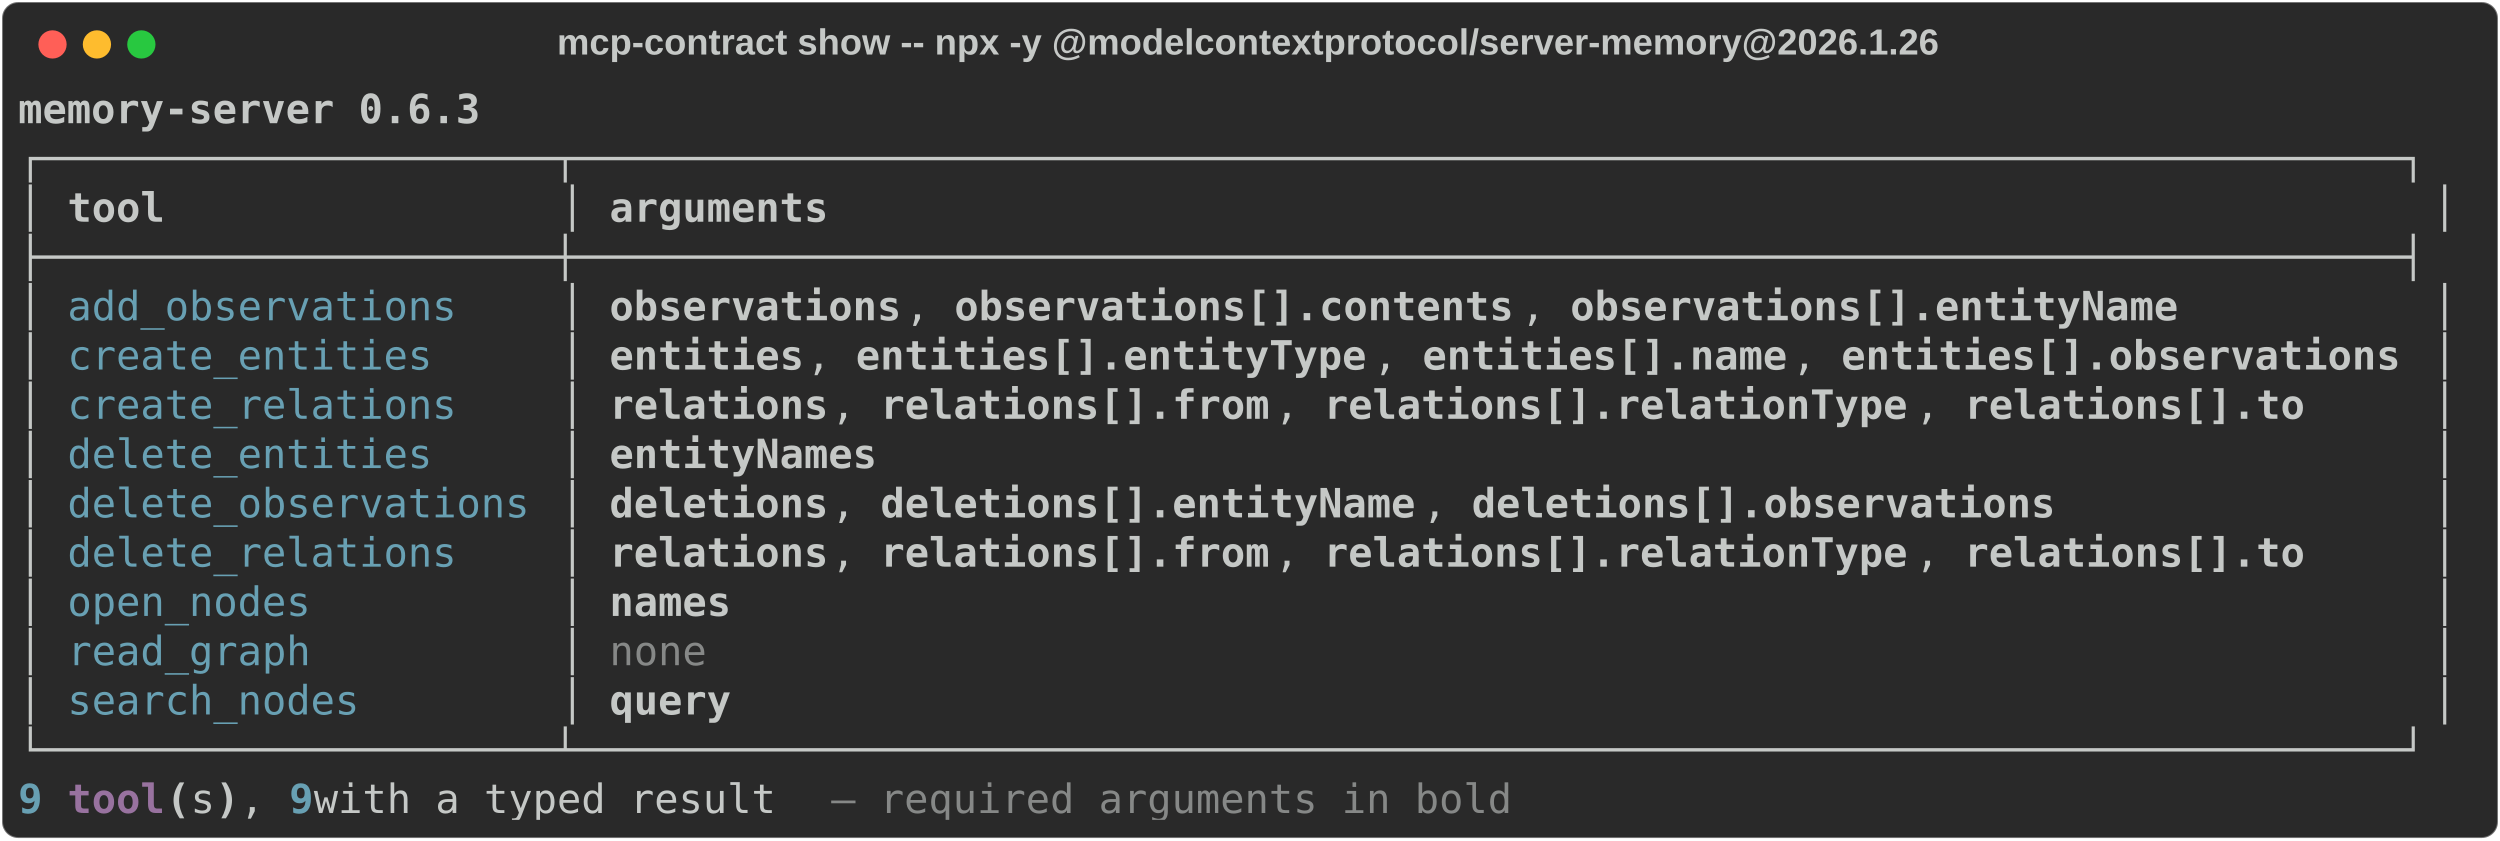
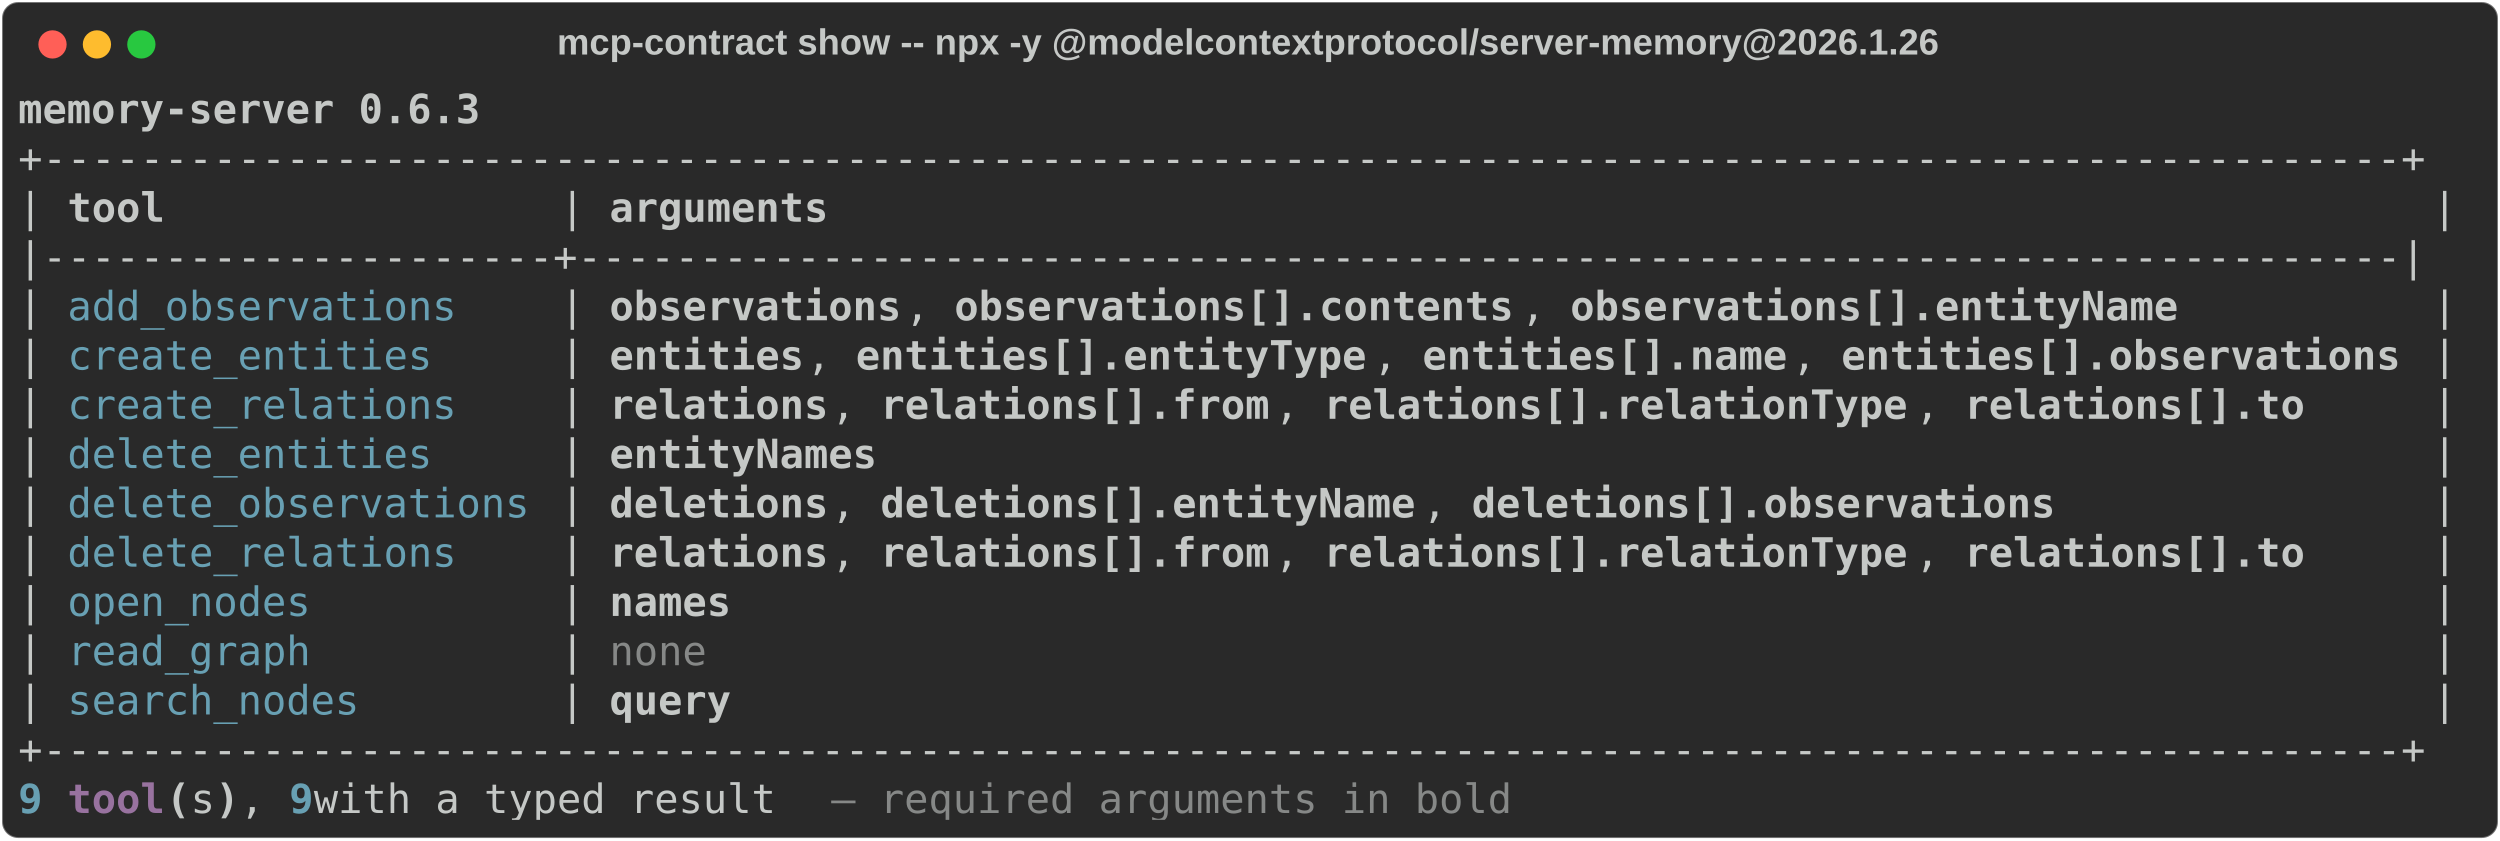
<svg xmlns="http://www.w3.org/2000/svg" class="rich-terminal" viewBox="0 0 1238 416.0">
  <style>

    
    

-     .terminal-292992823-matrix {
+     .terminal-3241834448-matrix {
        font-family: Fira Code, monospace;
        font-size: 20px;
        line-height: 24.4px;
        font-variant-east-asian: full-width;
    }

-     .terminal-292992823-title {
+     .terminal-3241834448-title {
        font-size: 18px;
        font-weight: bold;
        font-family: arial;
    }

-     .terminal-292992823-r1 { fill: #c5c8c6;font-weight: bold }
- .terminal-292992823-r2 { fill: #c5c8c6 }
- .terminal-292992823-r3 { fill: #68a0b3 }
- .terminal-292992823-r4 { fill: #868887 }
- .terminal-292992823-r5 { fill: #68a0b3;font-weight: bold }
- .terminal-292992823-r6 { fill: #98729f;font-weight: bold }
+     .terminal-3241834448-r1 { fill: #c5c8c6;font-weight: bold }
+ .terminal-3241834448-r2 { fill: #c5c8c6 }
+ .terminal-3241834448-r3 { fill: #68a0b3 }
+ .terminal-3241834448-r4 { fill: #868887 }
+ .terminal-3241834448-r5 { fill: #68a0b3;font-weight: bold }
+ .terminal-3241834448-r6 { fill: #98729f;font-weight: bold }
    </style>
  <defs>
-     <clipPath id="terminal-292992823-clip-terminal">
+     <clipPath id="terminal-3241834448-clip-terminal">
      <rect x="0" y="0" width="1219.0" height="365.0" />
    </clipPath>
-     <clipPath id="terminal-292992823-line-0">
+     <clipPath id="terminal-3241834448-line-0">
      <rect x="0" y="1.5" width="1220" height="24.65" />
    </clipPath>
-     <clipPath id="terminal-292992823-line-1">
+     <clipPath id="terminal-3241834448-line-1">
      <rect x="0" y="25.9" width="1220" height="24.65" />
    </clipPath>
-     <clipPath id="terminal-292992823-line-2">
+     <clipPath id="terminal-3241834448-line-2">
      <rect x="0" y="50.3" width="1220" height="24.65" />
    </clipPath>
-     <clipPath id="terminal-292992823-line-3">
+     <clipPath id="terminal-3241834448-line-3">
      <rect x="0" y="74.7" width="1220" height="24.65" />
    </clipPath>
-     <clipPath id="terminal-292992823-line-4">
+     <clipPath id="terminal-3241834448-line-4">
      <rect x="0" y="99.1" width="1220" height="24.65" />
    </clipPath>
-     <clipPath id="terminal-292992823-line-5">
+     <clipPath id="terminal-3241834448-line-5">
      <rect x="0" y="123.5" width="1220" height="24.65" />
    </clipPath>
-     <clipPath id="terminal-292992823-line-6">
+     <clipPath id="terminal-3241834448-line-6">
      <rect x="0" y="147.9" width="1220" height="24.65" />
    </clipPath>
-     <clipPath id="terminal-292992823-line-7">
+     <clipPath id="terminal-3241834448-line-7">
      <rect x="0" y="172.3" width="1220" height="24.65" />
    </clipPath>
-     <clipPath id="terminal-292992823-line-8">
+     <clipPath id="terminal-3241834448-line-8">
      <rect x="0" y="196.7" width="1220" height="24.65" />
    </clipPath>
-     <clipPath id="terminal-292992823-line-9">
+     <clipPath id="terminal-3241834448-line-9">
      <rect x="0" y="221.1" width="1220" height="24.65" />
    </clipPath>
-     <clipPath id="terminal-292992823-line-10">
+     <clipPath id="terminal-3241834448-line-10">
      <rect x="0" y="245.5" width="1220" height="24.65" />
    </clipPath>
-     <clipPath id="terminal-292992823-line-11">
+     <clipPath id="terminal-3241834448-line-11">
      <rect x="0" y="269.9" width="1220" height="24.65" />
    </clipPath>
-     <clipPath id="terminal-292992823-line-12">
+     <clipPath id="terminal-3241834448-line-12">
      <rect x="0" y="294.3" width="1220" height="24.65" />
    </clipPath>
-     <clipPath id="terminal-292992823-line-13">
+     <clipPath id="terminal-3241834448-line-13">
      <rect x="0" y="318.7" width="1220" height="24.65" />
    </clipPath>
  </defs>
  <rect fill="#292929" stroke="rgba(255,255,255,0.35)" stroke-width="1" x="1" y="1" width="1236" height="414" rx="8" />
-   <text class="terminal-292992823-title" fill="#c5c8c6" text-anchor="middle" x="618" y="27">mcp-contract show -- npx -y @modelcontextprotocol/server-memory@2026.1.26</text>
+   <text class="terminal-3241834448-title" fill="#c5c8c6" text-anchor="middle" x="618" y="27">mcp-contract show -- npx -y @modelcontextprotocol/server-memory@2026.1.26</text>
  <g transform="translate(26,22)">
    <circle cx="0" cy="0" r="7" fill="#ff5f57" />
    <circle cx="22" cy="0" r="7" fill="#febc2e" />
    <circle cx="44" cy="0" r="7" fill="#28c840" />
  </g>
-   <g transform="translate(9, 41)" clip-path="url(#terminal-292992823-clip-terminal)">
-     <g class="terminal-292992823-matrix">
-       <text class="terminal-292992823-r1" x="0" y="20" textLength="231.8" clip-path="url(#terminal-292992823-line-0)">memory-server 0.6.3</text>
-       <text class="terminal-292992823-r2" x="1220" y="20" textLength="12.2" clip-path="url(#terminal-292992823-line-0)">
- </text>
-       <text class="terminal-292992823-r2" x="0" y="44.4" textLength="1207.8" clip-path="url(#terminal-292992823-line-1)">┌─────────────────────┬───────────────────────────────────────────────────────────────────────────┐</text>
-       <text class="terminal-292992823-r2" x="1220" y="44.4" textLength="12.2" clip-path="url(#terminal-292992823-line-1)">
- </text>
-       <text class="terminal-292992823-r2" x="0" y="68.8" textLength="12.2" clip-path="url(#terminal-292992823-line-2)">│</text>
-       <text class="terminal-292992823-r1" x="24.4" y="68.8" textLength="231.8" clip-path="url(#terminal-292992823-line-2)">tool               </text>
-       <text class="terminal-292992823-r2" x="268.4" y="68.8" textLength="12.2" clip-path="url(#terminal-292992823-line-2)">│</text>
-       <text class="terminal-292992823-r1" x="292.8" y="68.8" textLength="890.6" clip-path="url(#terminal-292992823-line-2)">arguments                                                                </text>
-       <text class="terminal-292992823-r2" x="1195.6" y="68.8" textLength="12.2" clip-path="url(#terminal-292992823-line-2)">│</text>
-       <text class="terminal-292992823-r2" x="1220" y="68.8" textLength="12.2" clip-path="url(#terminal-292992823-line-2)">
- </text>
-       <text class="terminal-292992823-r2" x="0" y="93.2" textLength="1207.8" clip-path="url(#terminal-292992823-line-3)">├─────────────────────┼───────────────────────────────────────────────────────────────────────────┤</text>
-       <text class="terminal-292992823-r2" x="1220" y="93.2" textLength="12.2" clip-path="url(#terminal-292992823-line-3)">
- </text>
-       <text class="terminal-292992823-r2" x="0" y="117.6" textLength="12.2" clip-path="url(#terminal-292992823-line-4)">│</text>
-       <text class="terminal-292992823-r3" x="24.4" y="117.6" textLength="231.8" clip-path="url(#terminal-292992823-line-4)">add_observations   </text>
-       <text class="terminal-292992823-r2" x="268.4" y="117.6" textLength="12.2" clip-path="url(#terminal-292992823-line-4)">│</text>
-       <text class="terminal-292992823-r1" x="292.8" y="117.6" textLength="146.4" clip-path="url(#terminal-292992823-line-4)">observations</text>
-       <text class="terminal-292992823-r2" x="439.2" y="117.6" textLength="24.4" clip-path="url(#terminal-292992823-line-4)">, </text>
-       <text class="terminal-292992823-r1" x="463.6" y="117.6" textLength="280.6" clip-path="url(#terminal-292992823-line-4)">observations[].contents</text>
-       <text class="terminal-292992823-r2" x="744.2" y="117.6" textLength="24.4" clip-path="url(#terminal-292992823-line-4)">, </text>
-       <text class="terminal-292992823-r1" x="768.6" y="117.6" textLength="305" clip-path="url(#terminal-292992823-line-4)">observations[].entityName</text>
-       <text class="terminal-292992823-r2" x="1195.6" y="117.6" textLength="12.2" clip-path="url(#terminal-292992823-line-4)">│</text>
-       <text class="terminal-292992823-r2" x="1220" y="117.6" textLength="12.2" clip-path="url(#terminal-292992823-line-4)">
- </text>
-       <text class="terminal-292992823-r2" x="0" y="142" textLength="12.2" clip-path="url(#terminal-292992823-line-5)">│</text>
-       <text class="terminal-292992823-r3" x="24.4" y="142" textLength="231.8" clip-path="url(#terminal-292992823-line-5)">create_entities    </text>
-       <text class="terminal-292992823-r2" x="268.4" y="142" textLength="12.2" clip-path="url(#terminal-292992823-line-5)">│</text>
-       <text class="terminal-292992823-r1" x="292.8" y="142" textLength="97.6" clip-path="url(#terminal-292992823-line-5)">entities</text>
-       <text class="terminal-292992823-r2" x="390.4" y="142" textLength="24.4" clip-path="url(#terminal-292992823-line-5)">, </text>
-       <text class="terminal-292992823-r1" x="414.8" y="142" textLength="256.2" clip-path="url(#terminal-292992823-line-5)">entities[].entityType</text>
-       <text class="terminal-292992823-r2" x="671" y="142" textLength="24.4" clip-path="url(#terminal-292992823-line-5)">, </text>
-       <text class="terminal-292992823-r1" x="695.4" y="142" textLength="183" clip-path="url(#terminal-292992823-line-5)">entities[].name</text>
-       <text class="terminal-292992823-r2" x="878.4" y="142" textLength="24.4" clip-path="url(#terminal-292992823-line-5)">, </text>
-       <text class="terminal-292992823-r1" x="902.8" y="142" textLength="280.6" clip-path="url(#terminal-292992823-line-5)">entities[].observations</text>
-       <text class="terminal-292992823-r2" x="1195.6" y="142" textLength="12.2" clip-path="url(#terminal-292992823-line-5)">│</text>
-       <text class="terminal-292992823-r2" x="1220" y="142" textLength="12.2" clip-path="url(#terminal-292992823-line-5)">
- </text>
-       <text class="terminal-292992823-r2" x="0" y="166.4" textLength="12.2" clip-path="url(#terminal-292992823-line-6)">│</text>
-       <text class="terminal-292992823-r3" x="24.4" y="166.4" textLength="231.8" clip-path="url(#terminal-292992823-line-6)">create_relations   </text>
-       <text class="terminal-292992823-r2" x="268.4" y="166.4" textLength="12.2" clip-path="url(#terminal-292992823-line-6)">│</text>
-       <text class="terminal-292992823-r1" x="292.8" y="166.4" textLength="109.8" clip-path="url(#terminal-292992823-line-6)">relations</text>
-       <text class="terminal-292992823-r2" x="402.6" y="166.4" textLength="24.4" clip-path="url(#terminal-292992823-line-6)">, </text>
-       <text class="terminal-292992823-r1" x="427" y="166.4" textLength="195.2" clip-path="url(#terminal-292992823-line-6)">relations[].from</text>
-       <text class="terminal-292992823-r2" x="622.2" y="166.4" textLength="24.4" clip-path="url(#terminal-292992823-line-6)">, </text>
-       <text class="terminal-292992823-r1" x="646.6" y="166.4" textLength="292.8" clip-path="url(#terminal-292992823-line-6)">relations[].relationType</text>
-       <text class="terminal-292992823-r2" x="939.4" y="166.4" textLength="24.4" clip-path="url(#terminal-292992823-line-6)">, </text>
-       <text class="terminal-292992823-r1" x="963.8" y="166.4" textLength="170.8" clip-path="url(#terminal-292992823-line-6)">relations[].to</text>
-       <text class="terminal-292992823-r2" x="1195.6" y="166.4" textLength="12.2" clip-path="url(#terminal-292992823-line-6)">│</text>
-       <text class="terminal-292992823-r2" x="1220" y="166.4" textLength="12.2" clip-path="url(#terminal-292992823-line-6)">
- </text>
-       <text class="terminal-292992823-r2" x="0" y="190.8" textLength="12.2" clip-path="url(#terminal-292992823-line-7)">│</text>
-       <text class="terminal-292992823-r3" x="24.4" y="190.8" textLength="231.8" clip-path="url(#terminal-292992823-line-7)">delete_entities    </text>
-       <text class="terminal-292992823-r2" x="268.4" y="190.8" textLength="12.2" clip-path="url(#terminal-292992823-line-7)">│</text>
-       <text class="terminal-292992823-r1" x="292.8" y="190.8" textLength="134.2" clip-path="url(#terminal-292992823-line-7)">entityNames</text>
-       <text class="terminal-292992823-r2" x="1195.6" y="190.8" textLength="12.2" clip-path="url(#terminal-292992823-line-7)">│</text>
-       <text class="terminal-292992823-r2" x="1220" y="190.8" textLength="12.2" clip-path="url(#terminal-292992823-line-7)">
- </text>
-       <text class="terminal-292992823-r2" x="0" y="215.2" textLength="12.2" clip-path="url(#terminal-292992823-line-8)">│</text>
-       <text class="terminal-292992823-r3" x="24.4" y="215.2" textLength="231.8" clip-path="url(#terminal-292992823-line-8)">delete_observations</text>
-       <text class="terminal-292992823-r2" x="268.4" y="215.2" textLength="12.2" clip-path="url(#terminal-292992823-line-8)">│</text>
-       <text class="terminal-292992823-r1" x="292.8" y="215.2" textLength="109.8" clip-path="url(#terminal-292992823-line-8)">deletions</text>
-       <text class="terminal-292992823-r2" x="402.6" y="215.2" textLength="24.4" clip-path="url(#terminal-292992823-line-8)">, </text>
-       <text class="terminal-292992823-r1" x="427" y="215.2" textLength="268.4" clip-path="url(#terminal-292992823-line-8)">deletions[].entityName</text>
-       <text class="terminal-292992823-r2" x="695.4" y="215.2" textLength="24.4" clip-path="url(#terminal-292992823-line-8)">, </text>
-       <text class="terminal-292992823-r1" x="719.8" y="215.2" textLength="292.8" clip-path="url(#terminal-292992823-line-8)">deletions[].observations</text>
-       <text class="terminal-292992823-r2" x="1195.6" y="215.2" textLength="12.2" clip-path="url(#terminal-292992823-line-8)">│</text>
-       <text class="terminal-292992823-r2" x="1220" y="215.2" textLength="12.2" clip-path="url(#terminal-292992823-line-8)">
- </text>
-       <text class="terminal-292992823-r2" x="0" y="239.6" textLength="12.2" clip-path="url(#terminal-292992823-line-9)">│</text>
-       <text class="terminal-292992823-r3" x="24.4" y="239.6" textLength="231.8" clip-path="url(#terminal-292992823-line-9)">delete_relations   </text>
-       <text class="terminal-292992823-r2" x="268.4" y="239.6" textLength="12.2" clip-path="url(#terminal-292992823-line-9)">│</text>
-       <text class="terminal-292992823-r1" x="292.8" y="239.6" textLength="109.8" clip-path="url(#terminal-292992823-line-9)">relations</text>
-       <text class="terminal-292992823-r2" x="402.6" y="239.6" textLength="24.4" clip-path="url(#terminal-292992823-line-9)">, </text>
-       <text class="terminal-292992823-r1" x="427" y="239.6" textLength="195.2" clip-path="url(#terminal-292992823-line-9)">relations[].from</text>
-       <text class="terminal-292992823-r2" x="622.2" y="239.6" textLength="24.4" clip-path="url(#terminal-292992823-line-9)">, </text>
-       <text class="terminal-292992823-r1" x="646.6" y="239.6" textLength="292.8" clip-path="url(#terminal-292992823-line-9)">relations[].relationType</text>
-       <text class="terminal-292992823-r2" x="939.4" y="239.6" textLength="24.4" clip-path="url(#terminal-292992823-line-9)">, </text>
-       <text class="terminal-292992823-r1" x="963.8" y="239.6" textLength="170.8" clip-path="url(#terminal-292992823-line-9)">relations[].to</text>
-       <text class="terminal-292992823-r2" x="1195.6" y="239.6" textLength="12.2" clip-path="url(#terminal-292992823-line-9)">│</text>
-       <text class="terminal-292992823-r2" x="1220" y="239.6" textLength="12.2" clip-path="url(#terminal-292992823-line-9)">
- </text>
-       <text class="terminal-292992823-r2" x="0" y="264" textLength="12.2" clip-path="url(#terminal-292992823-line-10)">│</text>
-       <text class="terminal-292992823-r3" x="24.4" y="264" textLength="231.8" clip-path="url(#terminal-292992823-line-10)">open_nodes         </text>
-       <text class="terminal-292992823-r2" x="268.4" y="264" textLength="12.2" clip-path="url(#terminal-292992823-line-10)">│</text>
-       <text class="terminal-292992823-r1" x="292.8" y="264" textLength="61" clip-path="url(#terminal-292992823-line-10)">names</text>
-       <text class="terminal-292992823-r2" x="1195.6" y="264" textLength="12.2" clip-path="url(#terminal-292992823-line-10)">│</text>
-       <text class="terminal-292992823-r2" x="1220" y="264" textLength="12.2" clip-path="url(#terminal-292992823-line-10)">
- </text>
-       <text class="terminal-292992823-r2" x="0" y="288.4" textLength="12.2" clip-path="url(#terminal-292992823-line-11)">│</text>
-       <text class="terminal-292992823-r3" x="24.4" y="288.4" textLength="231.8" clip-path="url(#terminal-292992823-line-11)">read_graph         </text>
-       <text class="terminal-292992823-r2" x="268.4" y="288.4" textLength="12.2" clip-path="url(#terminal-292992823-line-11)">│</text>
-       <text class="terminal-292992823-r4" x="292.8" y="288.4" textLength="48.8" clip-path="url(#terminal-292992823-line-11)">none</text>
-       <text class="terminal-292992823-r2" x="1195.6" y="288.4" textLength="12.2" clip-path="url(#terminal-292992823-line-11)">│</text>
-       <text class="terminal-292992823-r2" x="1220" y="288.4" textLength="12.2" clip-path="url(#terminal-292992823-line-11)">
- </text>
-       <text class="terminal-292992823-r2" x="0" y="312.8" textLength="12.2" clip-path="url(#terminal-292992823-line-12)">│</text>
-       <text class="terminal-292992823-r3" x="24.4" y="312.8" textLength="231.8" clip-path="url(#terminal-292992823-line-12)">search_nodes       </text>
-       <text class="terminal-292992823-r2" x="268.4" y="312.8" textLength="12.2" clip-path="url(#terminal-292992823-line-12)">│</text>
-       <text class="terminal-292992823-r1" x="292.8" y="312.8" textLength="61" clip-path="url(#terminal-292992823-line-12)">query</text>
-       <text class="terminal-292992823-r2" x="1195.6" y="312.8" textLength="12.2" clip-path="url(#terminal-292992823-line-12)">│</text>
-       <text class="terminal-292992823-r2" x="1220" y="312.8" textLength="12.2" clip-path="url(#terminal-292992823-line-12)">
- </text>
-       <text class="terminal-292992823-r2" x="0" y="337.2" textLength="1207.8" clip-path="url(#terminal-292992823-line-13)">└─────────────────────┴───────────────────────────────────────────────────────────────────────────┘</text>
-       <text class="terminal-292992823-r2" x="1220" y="337.2" textLength="12.2" clip-path="url(#terminal-292992823-line-13)">
- </text>
-       <text class="terminal-292992823-r5" x="0" y="361.6" textLength="12.2" clip-path="url(#terminal-292992823-line-14)">9</text>
-       <text class="terminal-292992823-r6" x="24.4" y="361.6" textLength="48.8" clip-path="url(#terminal-292992823-line-14)">tool</text>
-       <text class="terminal-292992823-r1" x="73.2" y="361.6" textLength="12.2" clip-path="url(#terminal-292992823-line-14)">(</text>
-       <text class="terminal-292992823-r2" x="85.4" y="361.6" textLength="12.2" clip-path="url(#terminal-292992823-line-14)">s</text>
-       <text class="terminal-292992823-r1" x="97.6" y="361.6" textLength="12.2" clip-path="url(#terminal-292992823-line-14)">)</text>
-       <text class="terminal-292992823-r2" x="109.8" y="361.6" textLength="24.4" clip-path="url(#terminal-292992823-line-14)">, </text>
-       <text class="terminal-292992823-r5" x="134.2" y="361.6" textLength="12.2" clip-path="url(#terminal-292992823-line-14)">9</text>
-       <text class="terminal-292992823-r2" x="146.4" y="361.6" textLength="256.2" clip-path="url(#terminal-292992823-line-14)"> with a typed result </text>
-       <text class="terminal-292992823-r4" x="402.6" y="361.6" textLength="341.6" clip-path="url(#terminal-292992823-line-14)">— required arguments in bold</text>
-       <text class="terminal-292992823-r2" x="1220" y="361.6" textLength="12.2" clip-path="url(#terminal-292992823-line-14)">
+   <g transform="translate(9, 41)" clip-path="url(#terminal-3241834448-clip-terminal)">
+     <g class="terminal-3241834448-matrix">
+       <text class="terminal-3241834448-r1" x="0" y="20" textLength="231.8" clip-path="url(#terminal-3241834448-line-0)">memory-server 0.6.3</text>
+       <text class="terminal-3241834448-r2" x="1220" y="20" textLength="12.2" clip-path="url(#terminal-3241834448-line-0)">
+ </text>
+       <text class="terminal-3241834448-r2" x="0" y="44.4" textLength="1207.8" clip-path="url(#terminal-3241834448-line-1)">+-------------------------------------------------------------------------------------------------+</text>
+       <text class="terminal-3241834448-r2" x="1220" y="44.4" textLength="12.2" clip-path="url(#terminal-3241834448-line-1)">
+ </text>
+       <text class="terminal-3241834448-r2" x="0" y="68.8" textLength="12.2" clip-path="url(#terminal-3241834448-line-2)">|</text>
+       <text class="terminal-3241834448-r1" x="24.4" y="68.8" textLength="231.8" clip-path="url(#terminal-3241834448-line-2)">tool               </text>
+       <text class="terminal-3241834448-r2" x="268.4" y="68.8" textLength="12.2" clip-path="url(#terminal-3241834448-line-2)">|</text>
+       <text class="terminal-3241834448-r1" x="292.8" y="68.8" textLength="890.6" clip-path="url(#terminal-3241834448-line-2)">arguments                                                                </text>
+       <text class="terminal-3241834448-r2" x="1195.6" y="68.8" textLength="12.2" clip-path="url(#terminal-3241834448-line-2)">|</text>
+       <text class="terminal-3241834448-r2" x="1220" y="68.8" textLength="12.2" clip-path="url(#terminal-3241834448-line-2)">
+ </text>
+       <text class="terminal-3241834448-r2" x="0" y="93.2" textLength="1207.8" clip-path="url(#terminal-3241834448-line-3)">|---------------------+---------------------------------------------------------------------------|</text>
+       <text class="terminal-3241834448-r2" x="1220" y="93.2" textLength="12.2" clip-path="url(#terminal-3241834448-line-3)">
+ </text>
+       <text class="terminal-3241834448-r2" x="0" y="117.6" textLength="12.2" clip-path="url(#terminal-3241834448-line-4)">|</text>
+       <text class="terminal-3241834448-r3" x="24.4" y="117.6" textLength="231.8" clip-path="url(#terminal-3241834448-line-4)">add_observations   </text>
+       <text class="terminal-3241834448-r2" x="268.4" y="117.6" textLength="12.2" clip-path="url(#terminal-3241834448-line-4)">|</text>
+       <text class="terminal-3241834448-r1" x="292.8" y="117.6" textLength="146.4" clip-path="url(#terminal-3241834448-line-4)">observations</text>
+       <text class="terminal-3241834448-r2" x="439.2" y="117.6" textLength="24.4" clip-path="url(#terminal-3241834448-line-4)">, </text>
+       <text class="terminal-3241834448-r1" x="463.6" y="117.6" textLength="280.6" clip-path="url(#terminal-3241834448-line-4)">observations[].contents</text>
+       <text class="terminal-3241834448-r2" x="744.2" y="117.6" textLength="24.4" clip-path="url(#terminal-3241834448-line-4)">, </text>
+       <text class="terminal-3241834448-r1" x="768.6" y="117.6" textLength="305" clip-path="url(#terminal-3241834448-line-4)">observations[].entityName</text>
+       <text class="terminal-3241834448-r2" x="1195.6" y="117.6" textLength="12.2" clip-path="url(#terminal-3241834448-line-4)">|</text>
+       <text class="terminal-3241834448-r2" x="1220" y="117.6" textLength="12.2" clip-path="url(#terminal-3241834448-line-4)">
+ </text>
+       <text class="terminal-3241834448-r2" x="0" y="142" textLength="12.2" clip-path="url(#terminal-3241834448-line-5)">|</text>
+       <text class="terminal-3241834448-r3" x="24.4" y="142" textLength="231.8" clip-path="url(#terminal-3241834448-line-5)">create_entities    </text>
+       <text class="terminal-3241834448-r2" x="268.4" y="142" textLength="12.2" clip-path="url(#terminal-3241834448-line-5)">|</text>
+       <text class="terminal-3241834448-r1" x="292.8" y="142" textLength="97.6" clip-path="url(#terminal-3241834448-line-5)">entities</text>
+       <text class="terminal-3241834448-r2" x="390.4" y="142" textLength="24.4" clip-path="url(#terminal-3241834448-line-5)">, </text>
+       <text class="terminal-3241834448-r1" x="414.8" y="142" textLength="256.2" clip-path="url(#terminal-3241834448-line-5)">entities[].entityType</text>
+       <text class="terminal-3241834448-r2" x="671" y="142" textLength="24.4" clip-path="url(#terminal-3241834448-line-5)">, </text>
+       <text class="terminal-3241834448-r1" x="695.4" y="142" textLength="183" clip-path="url(#terminal-3241834448-line-5)">entities[].name</text>
+       <text class="terminal-3241834448-r2" x="878.4" y="142" textLength="24.4" clip-path="url(#terminal-3241834448-line-5)">, </text>
+       <text class="terminal-3241834448-r1" x="902.8" y="142" textLength="280.6" clip-path="url(#terminal-3241834448-line-5)">entities[].observations</text>
+       <text class="terminal-3241834448-r2" x="1195.6" y="142" textLength="12.2" clip-path="url(#terminal-3241834448-line-5)">|</text>
+       <text class="terminal-3241834448-r2" x="1220" y="142" textLength="12.2" clip-path="url(#terminal-3241834448-line-5)">
+ </text>
+       <text class="terminal-3241834448-r2" x="0" y="166.4" textLength="12.2" clip-path="url(#terminal-3241834448-line-6)">|</text>
+       <text class="terminal-3241834448-r3" x="24.4" y="166.4" textLength="231.8" clip-path="url(#terminal-3241834448-line-6)">create_relations   </text>
+       <text class="terminal-3241834448-r2" x="268.4" y="166.4" textLength="12.2" clip-path="url(#terminal-3241834448-line-6)">|</text>
+       <text class="terminal-3241834448-r1" x="292.8" y="166.4" textLength="109.8" clip-path="url(#terminal-3241834448-line-6)">relations</text>
+       <text class="terminal-3241834448-r2" x="402.6" y="166.4" textLength="24.4" clip-path="url(#terminal-3241834448-line-6)">, </text>
+       <text class="terminal-3241834448-r1" x="427" y="166.4" textLength="195.2" clip-path="url(#terminal-3241834448-line-6)">relations[].from</text>
+       <text class="terminal-3241834448-r2" x="622.2" y="166.4" textLength="24.4" clip-path="url(#terminal-3241834448-line-6)">, </text>
+       <text class="terminal-3241834448-r1" x="646.6" y="166.4" textLength="292.8" clip-path="url(#terminal-3241834448-line-6)">relations[].relationType</text>
+       <text class="terminal-3241834448-r2" x="939.4" y="166.4" textLength="24.4" clip-path="url(#terminal-3241834448-line-6)">, </text>
+       <text class="terminal-3241834448-r1" x="963.8" y="166.4" textLength="170.8" clip-path="url(#terminal-3241834448-line-6)">relations[].to</text>
+       <text class="terminal-3241834448-r2" x="1195.6" y="166.4" textLength="12.2" clip-path="url(#terminal-3241834448-line-6)">|</text>
+       <text class="terminal-3241834448-r2" x="1220" y="166.4" textLength="12.2" clip-path="url(#terminal-3241834448-line-6)">
+ </text>
+       <text class="terminal-3241834448-r2" x="0" y="190.8" textLength="12.2" clip-path="url(#terminal-3241834448-line-7)">|</text>
+       <text class="terminal-3241834448-r3" x="24.4" y="190.8" textLength="231.8" clip-path="url(#terminal-3241834448-line-7)">delete_entities    </text>
+       <text class="terminal-3241834448-r2" x="268.4" y="190.8" textLength="12.2" clip-path="url(#terminal-3241834448-line-7)">|</text>
+       <text class="terminal-3241834448-r1" x="292.8" y="190.8" textLength="134.2" clip-path="url(#terminal-3241834448-line-7)">entityNames</text>
+       <text class="terminal-3241834448-r2" x="1195.6" y="190.8" textLength="12.2" clip-path="url(#terminal-3241834448-line-7)">|</text>
+       <text class="terminal-3241834448-r2" x="1220" y="190.8" textLength="12.2" clip-path="url(#terminal-3241834448-line-7)">
+ </text>
+       <text class="terminal-3241834448-r2" x="0" y="215.2" textLength="12.2" clip-path="url(#terminal-3241834448-line-8)">|</text>
+       <text class="terminal-3241834448-r3" x="24.4" y="215.2" textLength="231.8" clip-path="url(#terminal-3241834448-line-8)">delete_observations</text>
+       <text class="terminal-3241834448-r2" x="268.4" y="215.2" textLength="12.2" clip-path="url(#terminal-3241834448-line-8)">|</text>
+       <text class="terminal-3241834448-r1" x="292.8" y="215.2" textLength="109.8" clip-path="url(#terminal-3241834448-line-8)">deletions</text>
+       <text class="terminal-3241834448-r2" x="402.6" y="215.2" textLength="24.4" clip-path="url(#terminal-3241834448-line-8)">, </text>
+       <text class="terminal-3241834448-r1" x="427" y="215.2" textLength="268.4" clip-path="url(#terminal-3241834448-line-8)">deletions[].entityName</text>
+       <text class="terminal-3241834448-r2" x="695.4" y="215.2" textLength="24.4" clip-path="url(#terminal-3241834448-line-8)">, </text>
+       <text class="terminal-3241834448-r1" x="719.8" y="215.2" textLength="292.8" clip-path="url(#terminal-3241834448-line-8)">deletions[].observations</text>
+       <text class="terminal-3241834448-r2" x="1195.6" y="215.2" textLength="12.2" clip-path="url(#terminal-3241834448-line-8)">|</text>
+       <text class="terminal-3241834448-r2" x="1220" y="215.2" textLength="12.2" clip-path="url(#terminal-3241834448-line-8)">
+ </text>
+       <text class="terminal-3241834448-r2" x="0" y="239.6" textLength="12.2" clip-path="url(#terminal-3241834448-line-9)">|</text>
+       <text class="terminal-3241834448-r3" x="24.4" y="239.6" textLength="231.8" clip-path="url(#terminal-3241834448-line-9)">delete_relations   </text>
+       <text class="terminal-3241834448-r2" x="268.4" y="239.6" textLength="12.2" clip-path="url(#terminal-3241834448-line-9)">|</text>
+       <text class="terminal-3241834448-r1" x="292.8" y="239.6" textLength="109.8" clip-path="url(#terminal-3241834448-line-9)">relations</text>
+       <text class="terminal-3241834448-r2" x="402.6" y="239.6" textLength="24.4" clip-path="url(#terminal-3241834448-line-9)">, </text>
+       <text class="terminal-3241834448-r1" x="427" y="239.6" textLength="195.2" clip-path="url(#terminal-3241834448-line-9)">relations[].from</text>
+       <text class="terminal-3241834448-r2" x="622.2" y="239.6" textLength="24.4" clip-path="url(#terminal-3241834448-line-9)">, </text>
+       <text class="terminal-3241834448-r1" x="646.6" y="239.6" textLength="292.8" clip-path="url(#terminal-3241834448-line-9)">relations[].relationType</text>
+       <text class="terminal-3241834448-r2" x="939.4" y="239.6" textLength="24.4" clip-path="url(#terminal-3241834448-line-9)">, </text>
+       <text class="terminal-3241834448-r1" x="963.8" y="239.6" textLength="170.8" clip-path="url(#terminal-3241834448-line-9)">relations[].to</text>
+       <text class="terminal-3241834448-r2" x="1195.6" y="239.6" textLength="12.2" clip-path="url(#terminal-3241834448-line-9)">|</text>
+       <text class="terminal-3241834448-r2" x="1220" y="239.6" textLength="12.2" clip-path="url(#terminal-3241834448-line-9)">
+ </text>
+       <text class="terminal-3241834448-r2" x="0" y="264" textLength="12.2" clip-path="url(#terminal-3241834448-line-10)">|</text>
+       <text class="terminal-3241834448-r3" x="24.4" y="264" textLength="231.8" clip-path="url(#terminal-3241834448-line-10)">open_nodes         </text>
+       <text class="terminal-3241834448-r2" x="268.4" y="264" textLength="12.2" clip-path="url(#terminal-3241834448-line-10)">|</text>
+       <text class="terminal-3241834448-r1" x="292.8" y="264" textLength="61" clip-path="url(#terminal-3241834448-line-10)">names</text>
+       <text class="terminal-3241834448-r2" x="1195.6" y="264" textLength="12.2" clip-path="url(#terminal-3241834448-line-10)">|</text>
+       <text class="terminal-3241834448-r2" x="1220" y="264" textLength="12.2" clip-path="url(#terminal-3241834448-line-10)">
+ </text>
+       <text class="terminal-3241834448-r2" x="0" y="288.4" textLength="12.2" clip-path="url(#terminal-3241834448-line-11)">|</text>
+       <text class="terminal-3241834448-r3" x="24.4" y="288.4" textLength="231.8" clip-path="url(#terminal-3241834448-line-11)">read_graph         </text>
+       <text class="terminal-3241834448-r2" x="268.4" y="288.4" textLength="12.2" clip-path="url(#terminal-3241834448-line-11)">|</text>
+       <text class="terminal-3241834448-r4" x="292.8" y="288.4" textLength="48.8" clip-path="url(#terminal-3241834448-line-11)">none</text>
+       <text class="terminal-3241834448-r2" x="1195.6" y="288.4" textLength="12.2" clip-path="url(#terminal-3241834448-line-11)">|</text>
+       <text class="terminal-3241834448-r2" x="1220" y="288.4" textLength="12.2" clip-path="url(#terminal-3241834448-line-11)">
+ </text>
+       <text class="terminal-3241834448-r2" x="0" y="312.8" textLength="12.2" clip-path="url(#terminal-3241834448-line-12)">|</text>
+       <text class="terminal-3241834448-r3" x="24.4" y="312.8" textLength="231.8" clip-path="url(#terminal-3241834448-line-12)">search_nodes       </text>
+       <text class="terminal-3241834448-r2" x="268.4" y="312.8" textLength="12.2" clip-path="url(#terminal-3241834448-line-12)">|</text>
+       <text class="terminal-3241834448-r1" x="292.8" y="312.8" textLength="61" clip-path="url(#terminal-3241834448-line-12)">query</text>
+       <text class="terminal-3241834448-r2" x="1195.6" y="312.8" textLength="12.2" clip-path="url(#terminal-3241834448-line-12)">|</text>
+       <text class="terminal-3241834448-r2" x="1220" y="312.8" textLength="12.2" clip-path="url(#terminal-3241834448-line-12)">
+ </text>
+       <text class="terminal-3241834448-r2" x="0" y="337.2" textLength="1207.8" clip-path="url(#terminal-3241834448-line-13)">+-------------------------------------------------------------------------------------------------+</text>
+       <text class="terminal-3241834448-r2" x="1220" y="337.2" textLength="12.2" clip-path="url(#terminal-3241834448-line-13)">
+ </text>
+       <text class="terminal-3241834448-r5" x="0" y="361.6" textLength="12.2" clip-path="url(#terminal-3241834448-line-14)">9</text>
+       <text class="terminal-3241834448-r6" x="24.4" y="361.6" textLength="48.8" clip-path="url(#terminal-3241834448-line-14)">tool</text>
+       <text class="terminal-3241834448-r1" x="73.2" y="361.6" textLength="12.2" clip-path="url(#terminal-3241834448-line-14)">(</text>
+       <text class="terminal-3241834448-r2" x="85.4" y="361.6" textLength="12.2" clip-path="url(#terminal-3241834448-line-14)">s</text>
+       <text class="terminal-3241834448-r1" x="97.6" y="361.6" textLength="12.2" clip-path="url(#terminal-3241834448-line-14)">)</text>
+       <text class="terminal-3241834448-r2" x="109.8" y="361.6" textLength="24.4" clip-path="url(#terminal-3241834448-line-14)">, </text>
+       <text class="terminal-3241834448-r5" x="134.2" y="361.6" textLength="12.2" clip-path="url(#terminal-3241834448-line-14)">9</text>
+       <text class="terminal-3241834448-r2" x="146.4" y="361.6" textLength="256.2" clip-path="url(#terminal-3241834448-line-14)"> with a typed result </text>
+       <text class="terminal-3241834448-r4" x="402.6" y="361.6" textLength="341.6" clip-path="url(#terminal-3241834448-line-14)">— required arguments in bold</text>
+       <text class="terminal-3241834448-r2" x="1220" y="361.6" textLength="12.2" clip-path="url(#terminal-3241834448-line-14)">
</text>
    </g>
  </g>
</svg>
